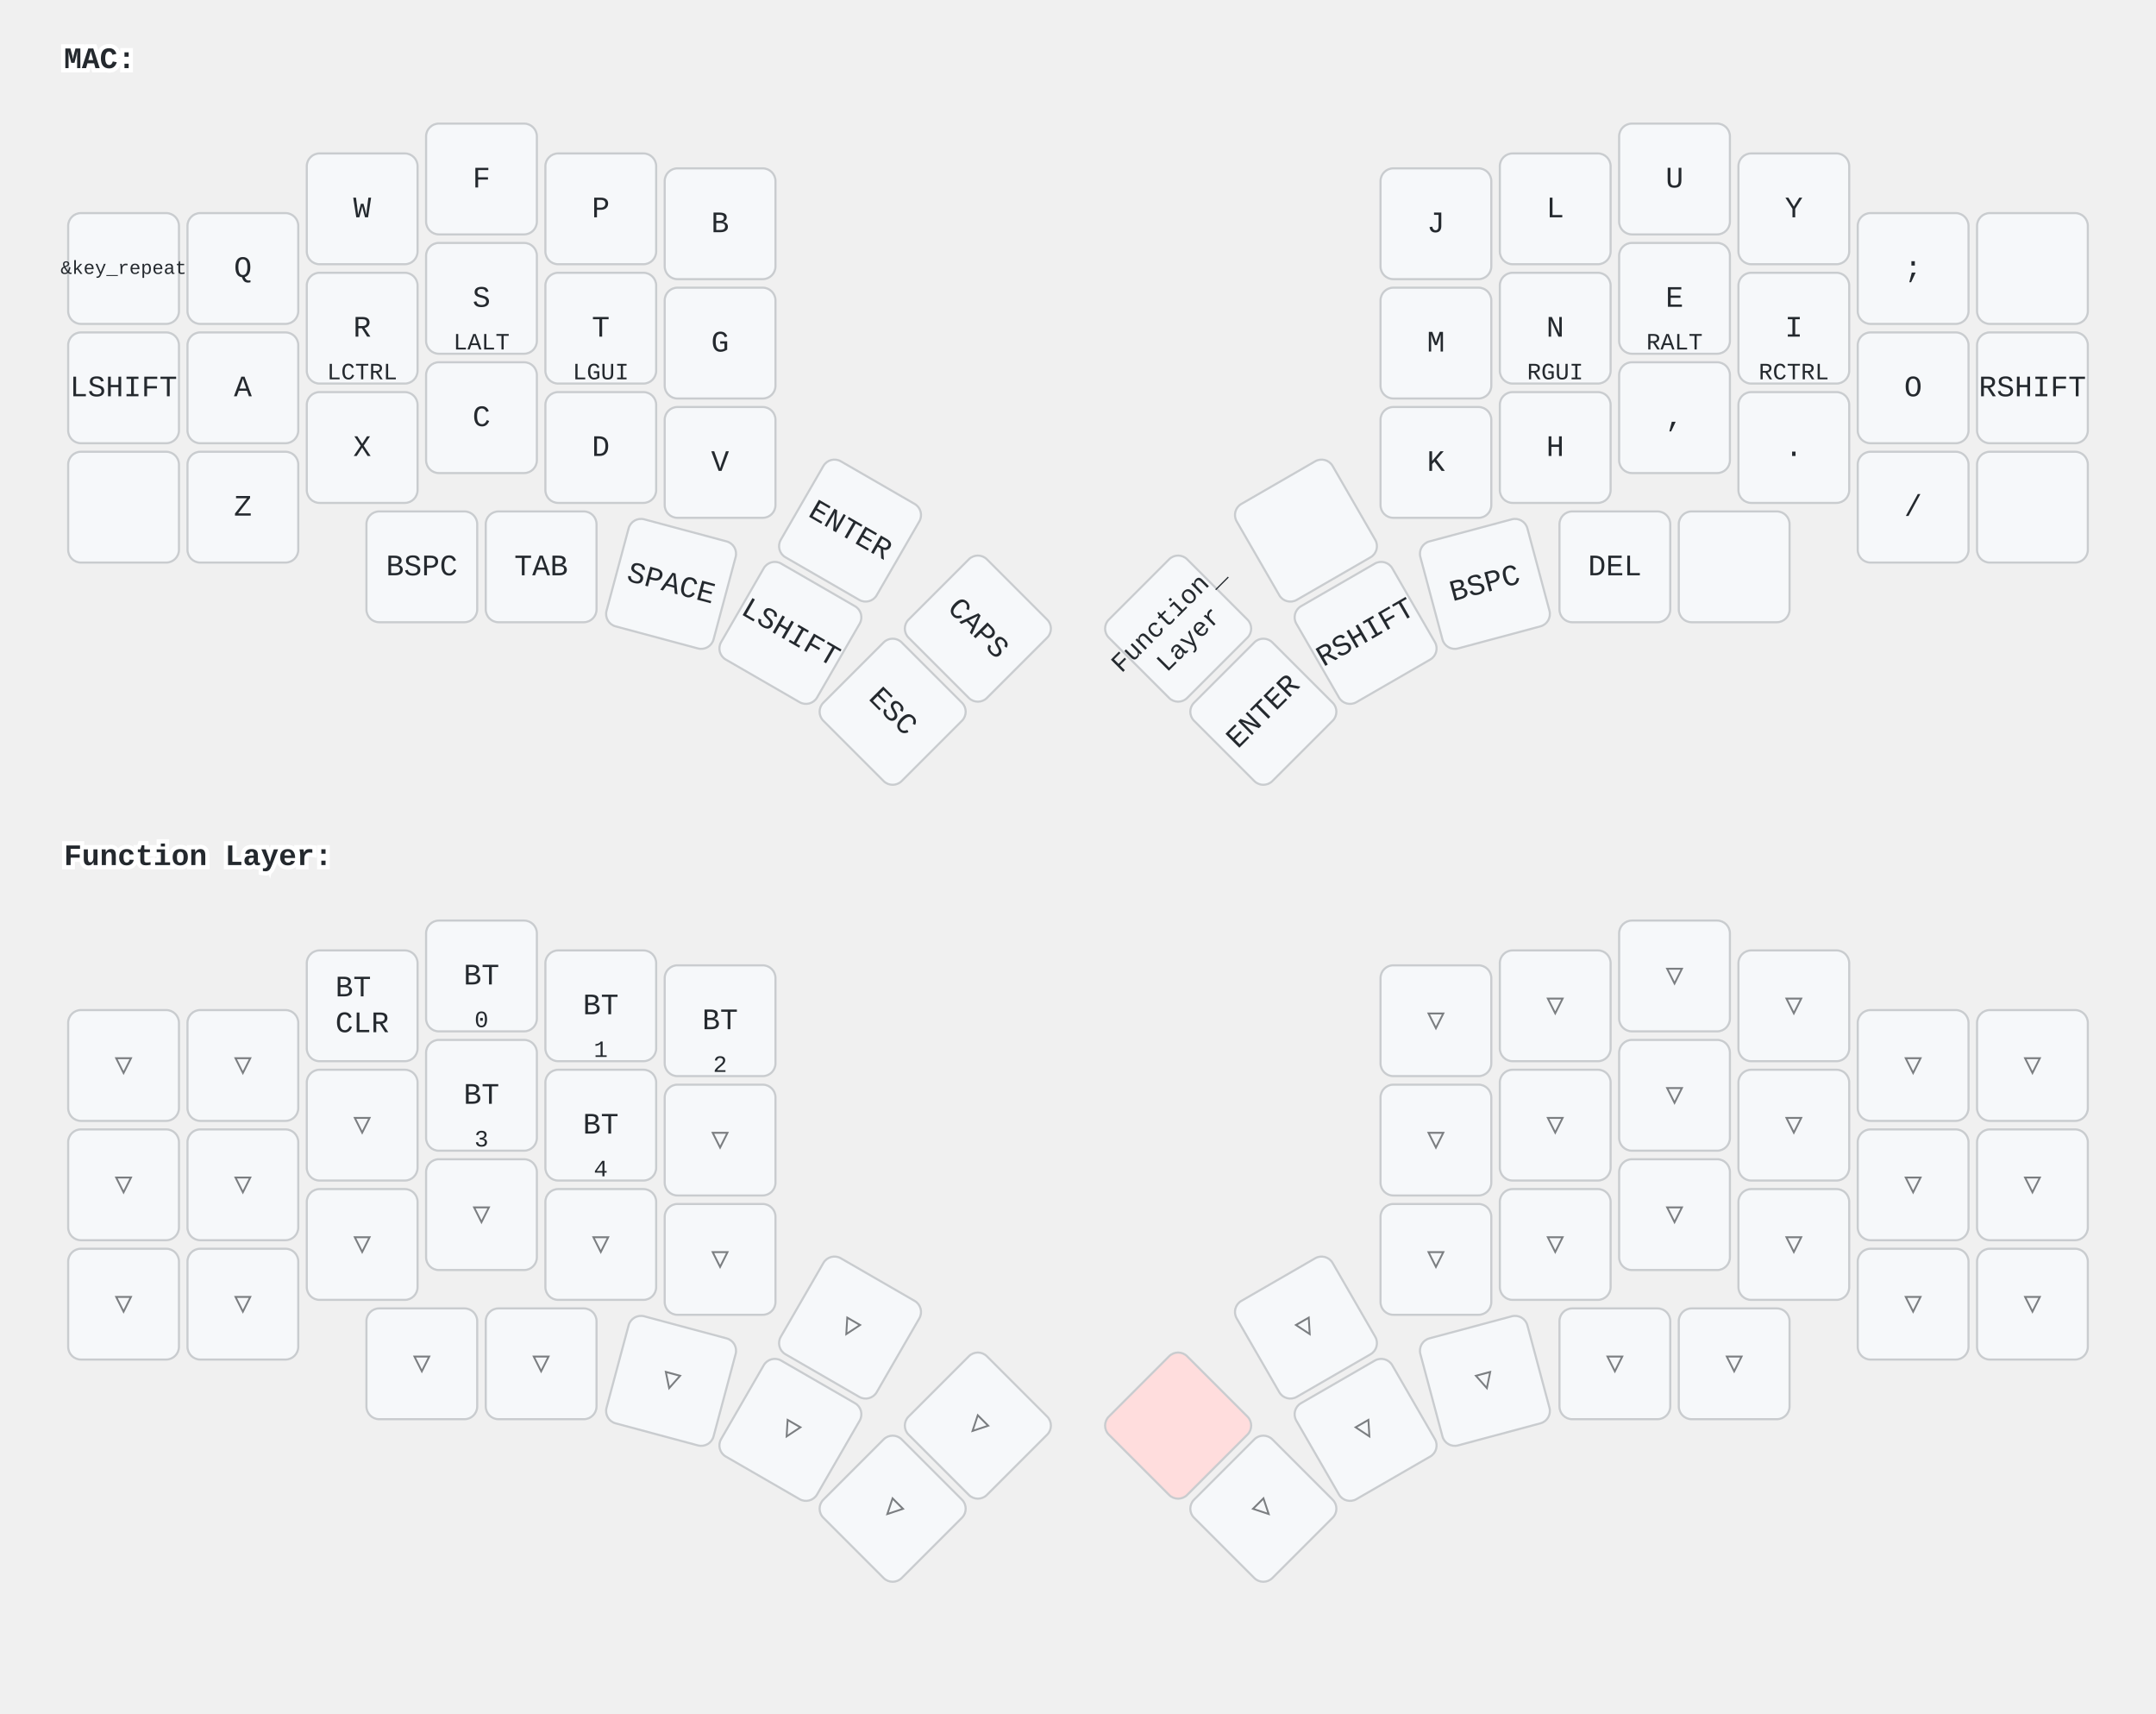
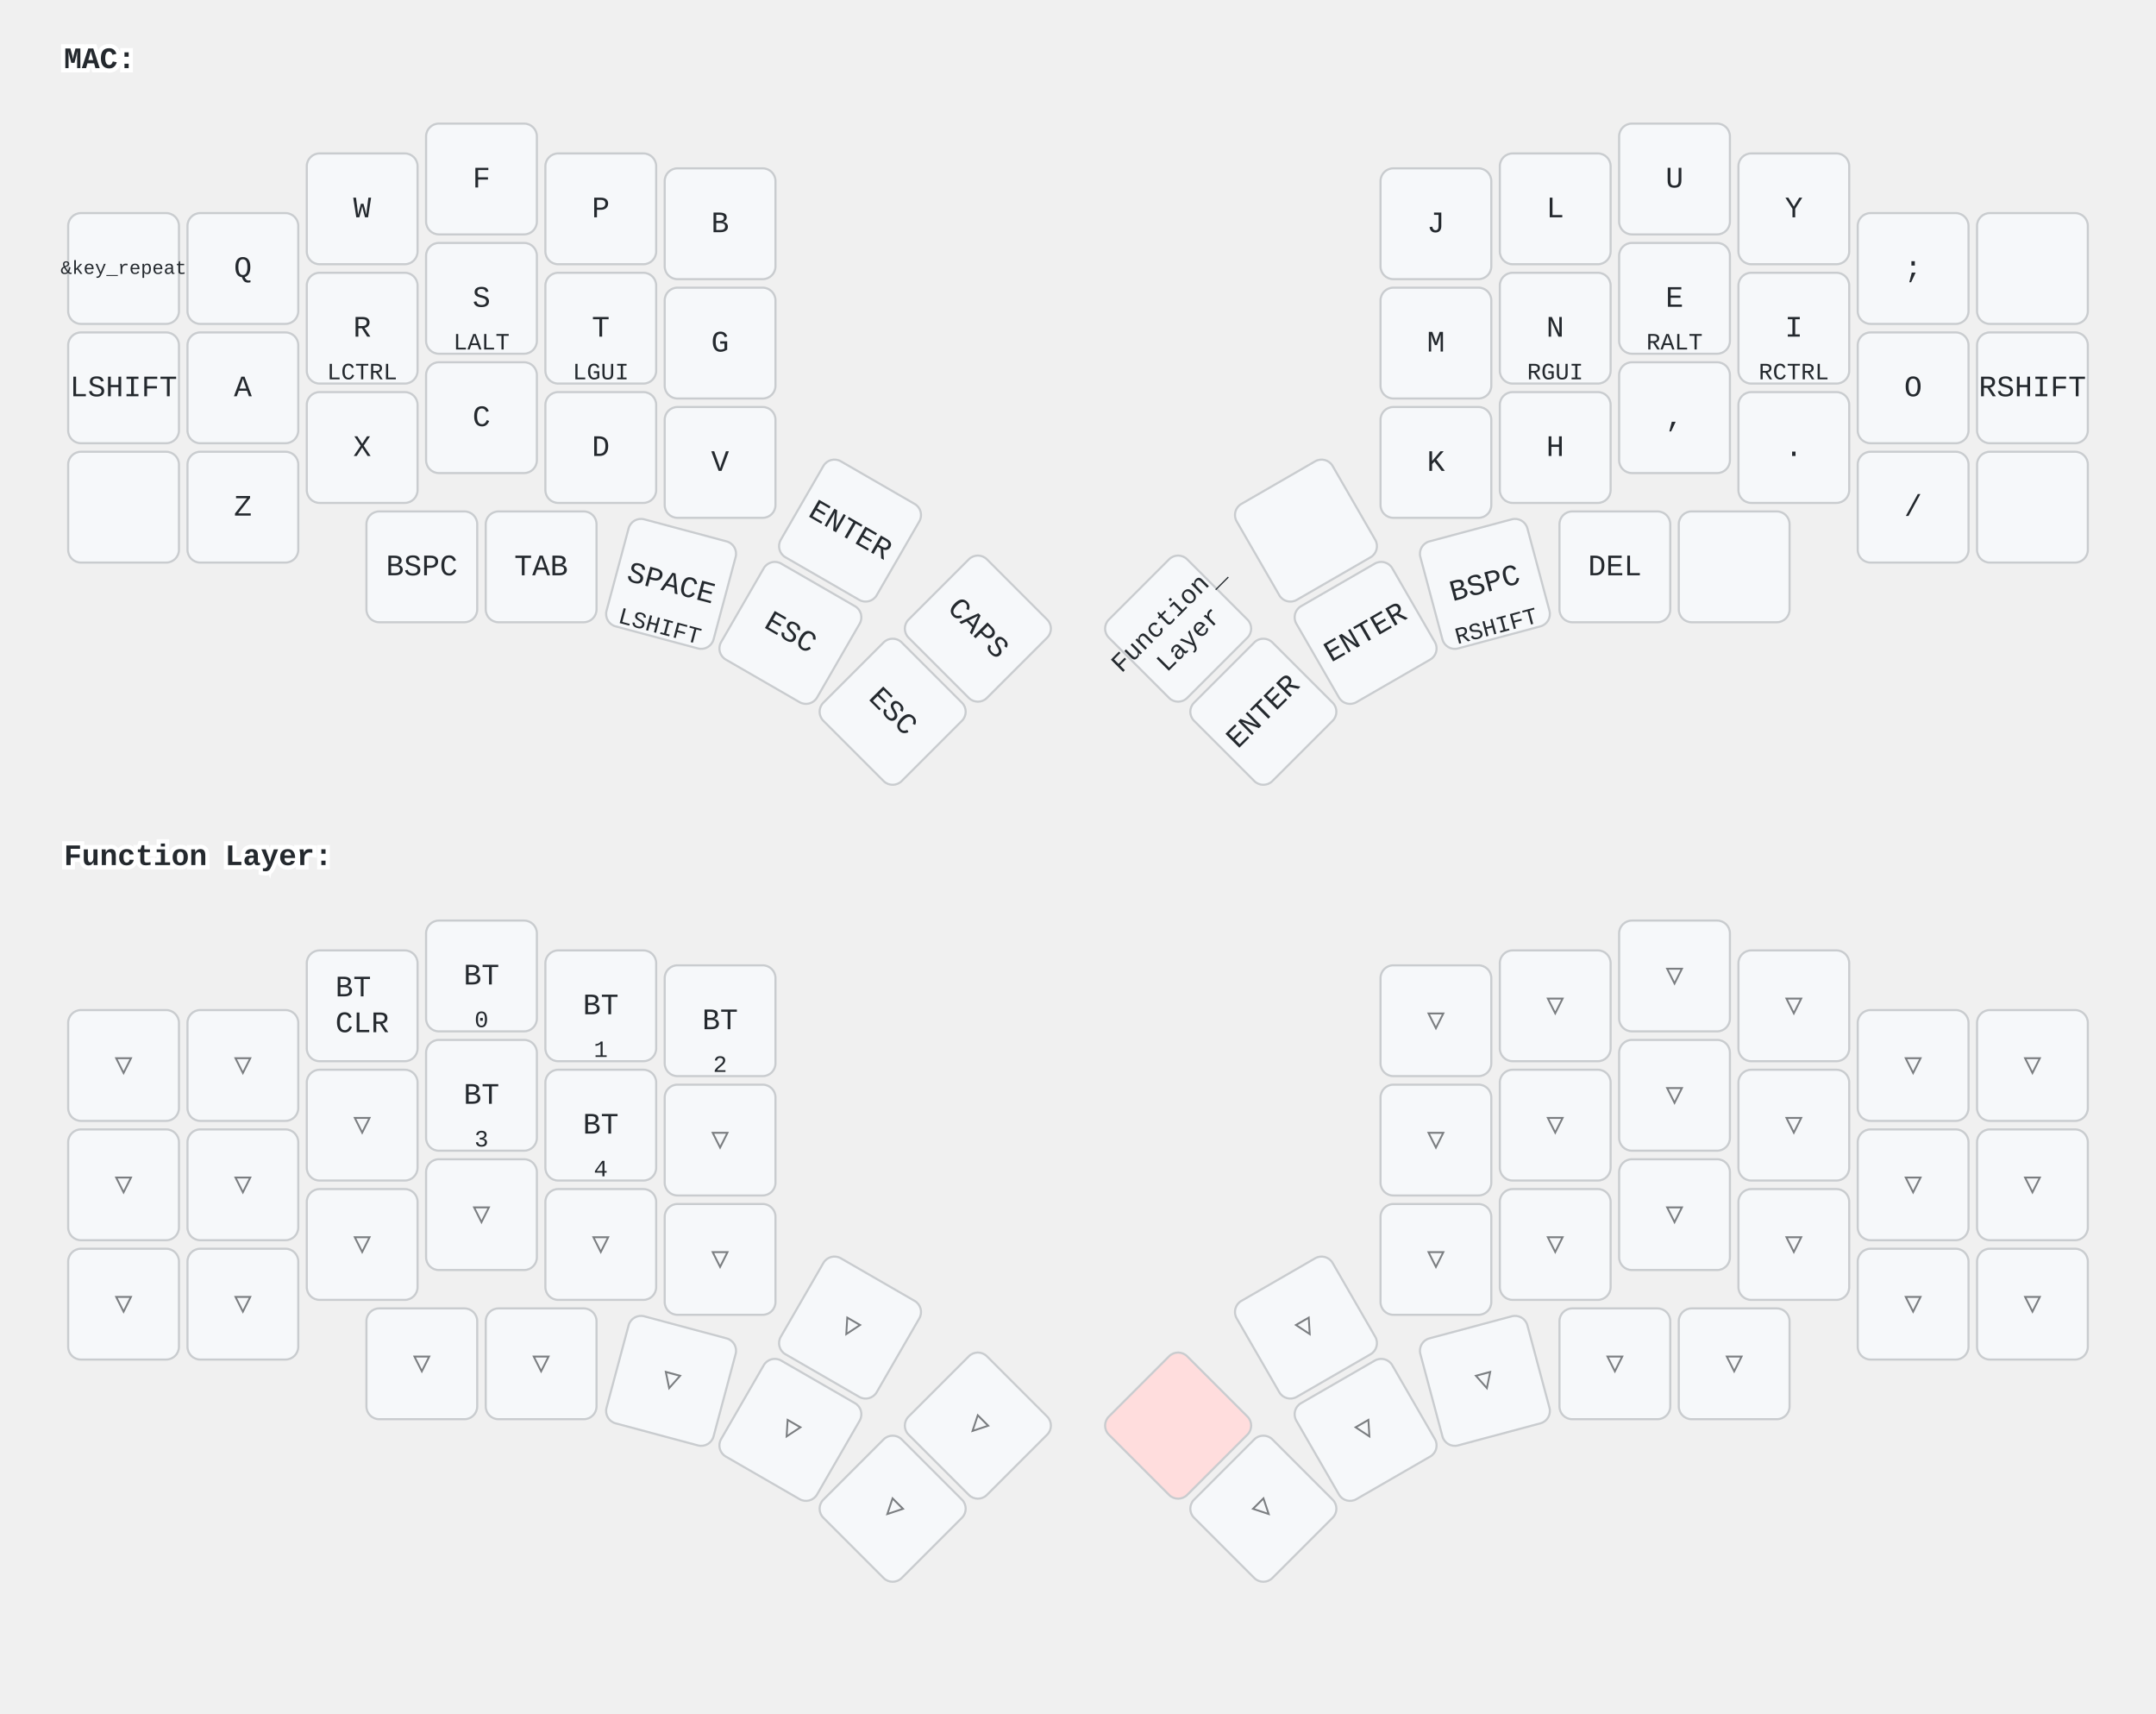
<svg xmlns="http://www.w3.org/2000/svg" width="1012" height="804" viewBox="0 0 1012 804" class="keymap">
  <style>/* inherit to force styles through use tags */
svg path {
    fill: inherit;
}

/* font and background color specifications */
svg.keymap {
    font-family: SFMono-Regular,Consolas,Liberation Mono,Menlo,monospace;
    font-size: 14px;
    font-kerning: normal;
    text-rendering: optimizeLegibility;
    fill: #24292e;
}

/* default key styling */
rect.key {
    fill: #f6f8fa;
}

rect.key, rect.combo {
    stroke: #c9cccf;
    stroke-width: 1;
}

/* default key side styling, only used is draw_key_sides is set */
rect.side {
    filter: brightness(90%);
}

/* color accent for combo boxes */
rect.combo, rect.combo-separate {
    fill: #cdf;
}

/* color accent for held keys */
rect.held, rect.combo.held {
    fill: #fdd;
}

/* color accent for ghost (optional) keys */
rect.ghost, rect.combo.ghost {
    stroke-dasharray: 4, 4;
    stroke-width: 2;
}

text {
    text-anchor: middle;
    dominant-baseline: middle;
}

/* styling for layer labels */
text.label {
    font-weight: bold;
    text-anchor: start;
    stroke: white;
    stroke-width: 4;
    paint-order: stroke;
}

/* styling for optional footer */
text.footer {
    text-anchor: end;
    dominant-baseline: auto;
    stroke: white;
    stroke-width: 4;
    paint-order: stroke;
}

/* styling for combo tap, and key non-tap label text */
text.combo, text.hold, text.shifted, text.left, text.right {
    font-size: 11px;
}

text.hold {
    text-anchor: middle;
    dominant-baseline: auto;
}

text.shifted {
    text-anchor: middle;
    dominant-baseline: hanging;
}

text.left {
    text-anchor: start;
}

text.right {
    text-anchor: end;
}

text.layer-activator {
    text-decoration: underline;
}

/* styling for hold/shifted label text in combo box */
text.combo.hold, text.combo.shifted, text.combo.left, text.combo.right {
    font-size: 8px;
}

/* lighter symbol for transparent keys */
text.trans {
    fill: #7b7e81;
}

/* styling for combo dendrons */
path.combo {
    stroke-width: 1;
    stroke: gray;
    fill: none;
}

/* Start Tabler Icons Cleanup */
/* cannot use height/width with glyphs */
.icon-tabler &gt; path {
    fill: inherit;
    stroke: inherit;
    stroke-width: 2;
}
/* hide tabler's default box */
.icon-tabler &gt; path[stroke="none"][fill="none"] {
    visibility: hidden;
}
/* End Tabler Icons Cleanup */
</style>
  <g transform="translate(30, 0)" class="layer-MAC">
    <text x="0" y="28" class="label" id="MAC">MAC:</text>
    <g transform="translate(0, 56)">
      <g transform="translate(28, 70)" class="key keypos-0">
        <rect rx="6" ry="6" x="-26" y="-26" width="52" height="52" class="key" />
        <text x="0" y="0" class="key tap">
          <tspan style="font-size: 64%">&amp;key_repeat</tspan>
        </text>
      </g>
      <g transform="translate(84, 70)" class="key keypos-1">
        <rect rx="6" ry="6" x="-26" y="-26" width="52" height="52" class="key" />
        <text x="0" y="0" class="key tap">Q</text>
      </g>
      <g transform="translate(140, 42)" class="key keypos-2">
        <rect rx="6" ry="6" x="-26" y="-26" width="52" height="52" class="key" />
        <text x="0" y="0" class="key tap">W</text>
      </g>
      <g transform="translate(196, 28)" class="key keypos-3">
        <rect rx="6" ry="6" x="-26" y="-26" width="52" height="52" class="key" />
        <text x="0" y="0" class="key tap">F</text>
      </g>
      <g transform="translate(252, 42)" class="key keypos-4">
        <rect rx="6" ry="6" x="-26" y="-26" width="52" height="52" class="key" />
        <text x="0" y="0" class="key tap">P</text>
      </g>
      <g transform="translate(308, 49)" class="key keypos-5">
        <rect rx="6" ry="6" x="-26" y="-26" width="52" height="52" class="key" />
        <text x="0" y="0" class="key tap">B</text>
      </g>
      <g transform="translate(644, 49)" class="key keypos-6">
        <rect rx="6" ry="6" x="-26" y="-26" width="52" height="52" class="key" />
        <text x="0" y="0" class="key tap">J</text>
      </g>
      <g transform="translate(700, 42)" class="key keypos-7">
        <rect rx="6" ry="6" x="-26" y="-26" width="52" height="52" class="key" />
        <text x="0" y="0" class="key tap">L</text>
      </g>
      <g transform="translate(756, 28)" class="key keypos-8">
        <rect rx="6" ry="6" x="-26" y="-26" width="52" height="52" class="key" />
        <text x="0" y="0" class="key tap">U</text>
      </g>
      <g transform="translate(812, 42)" class="key keypos-9">
        <rect rx="6" ry="6" x="-26" y="-26" width="52" height="52" class="key" />
        <text x="0" y="0" class="key tap">Y</text>
      </g>
      <g transform="translate(868, 70)" class="key keypos-10">
        <rect rx="6" ry="6" x="-26" y="-26" width="52" height="52" class="key" />
        <text x="0" y="0" class="key tap">;</text>
      </g>
      <g transform="translate(924, 70)" class="key keypos-11">
        <rect rx="6" ry="6" x="-26" y="-26" width="52" height="52" class="key" />
      </g>
      <g transform="translate(28, 126)" class="key keypos-12">
        <rect rx="6" ry="6" x="-26" y="-26" width="52" height="52" class="key" />
        <text x="0" y="0" class="key tap">LSHIFT</text>
      </g>
      <g transform="translate(84, 126)" class="key keypos-13">
        <rect rx="6" ry="6" x="-26" y="-26" width="52" height="52" class="key" />
        <text x="0" y="0" class="key tap">A</text>
      </g>
      <g transform="translate(140, 98)" class="key keypos-14">
        <rect rx="6" ry="6" x="-26" y="-26" width="52" height="52" class="key" />
        <text x="0" y="0" class="key tap">R</text>
        <text x="0" y="24" class="key hold">LCTRL</text>
      </g>
      <g transform="translate(196, 84)" class="key keypos-15">
        <rect rx="6" ry="6" x="-26" y="-26" width="52" height="52" class="key" />
        <text x="0" y="0" class="key tap">S</text>
        <text x="0" y="24" class="key hold">LALT</text>
      </g>
      <g transform="translate(252, 98)" class="key keypos-16">
        <rect rx="6" ry="6" x="-26" y="-26" width="52" height="52" class="key" />
        <text x="0" y="0" class="key tap">T</text>
        <text x="0" y="24" class="key hold">LGUI</text>
      </g>
      <g transform="translate(308, 105)" class="key keypos-17">
        <rect rx="6" ry="6" x="-26" y="-26" width="52" height="52" class="key" />
        <text x="0" y="0" class="key tap">G</text>
      </g>
      <g transform="translate(644, 105)" class="key keypos-18">
        <rect rx="6" ry="6" x="-26" y="-26" width="52" height="52" class="key" />
        <text x="0" y="0" class="key tap">M</text>
      </g>
      <g transform="translate(700, 98)" class="key keypos-19">
        <rect rx="6" ry="6" x="-26" y="-26" width="52" height="52" class="key" />
        <text x="0" y="0" class="key tap">N</text>
        <text x="0" y="24" class="key hold">RGUI</text>
      </g>
      <g transform="translate(756, 84)" class="key keypos-20">
        <rect rx="6" ry="6" x="-26" y="-26" width="52" height="52" class="key" />
        <text x="0" y="0" class="key tap">E</text>
        <text x="0" y="24" class="key hold">RALT</text>
      </g>
      <g transform="translate(812, 98)" class="key keypos-21">
        <rect rx="6" ry="6" x="-26" y="-26" width="52" height="52" class="key" />
        <text x="0" y="0" class="key tap">I</text>
        <text x="0" y="24" class="key hold">RCTRL</text>
      </g>
      <g transform="translate(868, 126)" class="key keypos-22">
        <rect rx="6" ry="6" x="-26" y="-26" width="52" height="52" class="key" />
        <text x="0" y="0" class="key tap">O</text>
      </g>
      <g transform="translate(924, 126)" class="key keypos-23">
        <rect rx="6" ry="6" x="-26" y="-26" width="52" height="52" class="key" />
        <text x="0" y="0" class="key tap">RSHIFT</text>
      </g>
      <g transform="translate(28, 182)" class="key keypos-24">
        <rect rx="6" ry="6" x="-26" y="-26" width="52" height="52" class="key" />
      </g>
      <g transform="translate(84, 182)" class="key keypos-25">
        <rect rx="6" ry="6" x="-26" y="-26" width="52" height="52" class="key" />
        <text x="0" y="0" class="key tap">Z</text>
      </g>
      <g transform="translate(140, 154)" class="key keypos-26">
        <rect rx="6" ry="6" x="-26" y="-26" width="52" height="52" class="key" />
        <text x="0" y="0" class="key tap">X</text>
      </g>
      <g transform="translate(196, 140)" class="key keypos-27">
        <rect rx="6" ry="6" x="-26" y="-26" width="52" height="52" class="key" />
        <text x="0" y="0" class="key tap">C</text>
      </g>
      <g transform="translate(252, 154)" class="key keypos-28">
        <rect rx="6" ry="6" x="-26" y="-26" width="52" height="52" class="key" />
        <text x="0" y="0" class="key tap">D</text>
      </g>
      <g transform="translate(308, 161)" class="key keypos-29">
        <rect rx="6" ry="6" x="-26" y="-26" width="52" height="52" class="key" />
        <text x="0" y="0" class="key tap">V</text>
      </g>
      <g transform="translate(369, 193) rotate(30.0)" class="key keypos-30">
        <rect rx="6" ry="6" x="-26" y="-26" width="52" height="52" class="key" />
        <text x="0" y="0" class="key tap">ENTER</text>
      </g>
      <g transform="translate(429, 239) rotate(45.0)" class="key keypos-31">
        <rect rx="6" ry="6" x="-26" y="-26" width="52" height="52" class="key" />
        <text x="0" y="0" class="key tap">CAPS</text>
      </g>
      <g transform="translate(523, 239) rotate(-45.0)" class="key keypos-32">
        <rect rx="6" ry="6" x="-26" y="-26" width="52" height="52" class="key" />
        <a href="#Function-Layer">
          <text x="0" y="0" class="key tap layer-activator">
            <tspan x="0" dy="-0.6em" style="font-size: 88%">Function</tspan>
            <tspan x="0" dy="1.2em" style="font-size: 88%">Layer</tspan>
          </text>
        </a>
      </g>
      <g transform="translate(583, 193) rotate(-30.0)" class="key keypos-33">
        <rect rx="6" ry="6" x="-26" y="-26" width="52" height="52" class="key" />
      </g>
      <g transform="translate(644, 161)" class="key keypos-34">
        <rect rx="6" ry="6" x="-26" y="-26" width="52" height="52" class="key" />
        <text x="0" y="0" class="key tap">K</text>
      </g>
      <g transform="translate(700, 154)" class="key keypos-35">
        <rect rx="6" ry="6" x="-26" y="-26" width="52" height="52" class="key" />
        <text x="0" y="0" class="key tap">H</text>
      </g>
      <g transform="translate(756, 140)" class="key keypos-36">
        <rect rx="6" ry="6" x="-26" y="-26" width="52" height="52" class="key" />
        <text x="0" y="0" class="key tap">,</text>
      </g>
      <g transform="translate(812, 154)" class="key keypos-37">
        <rect rx="6" ry="6" x="-26" y="-26" width="52" height="52" class="key" />
        <text x="0" y="0" class="key tap">.</text>
      </g>
      <g transform="translate(868, 182)" class="key keypos-38">
        <rect rx="6" ry="6" x="-26" y="-26" width="52" height="52" class="key" />
        <text x="0" y="0" class="key tap">/</text>
      </g>
      <g transform="translate(924, 182)" class="key keypos-39">
        <rect rx="6" ry="6" x="-26" y="-26" width="52" height="52" class="key" />
      </g>
      <g transform="translate(168, 210)" class="key keypos-40">
        <rect rx="6" ry="6" x="-26" y="-26" width="52" height="52" class="key" />
        <text x="0" y="0" class="key tap">BSPC</text>
      </g>
      <g transform="translate(224, 210)" class="key keypos-41">
        <rect rx="6" ry="6" x="-26" y="-26" width="52" height="52" class="key" />
        <text x="0" y="0" class="key tap">TAB</text>
      </g>
      <g transform="translate(285, 218) rotate(15.0)" class="key keypos-42">
        <rect rx="6" ry="6" x="-26" y="-26" width="52" height="52" class="key" />
        <text x="0" y="0" class="key tap">SPACE</text>
+         <text x="0" y="24" class="key hold">LSHIFT</text>
      </g>
      <g transform="translate(341, 241) rotate(30.0)" class="key keypos-43">
        <rect rx="6" ry="6" x="-26" y="-26" width="52" height="52" class="key" />
-         <text x="0" y="0" class="key tap">LSHIFT</text>
+         <text x="0" y="0" class="key tap">ESC</text>
      </g>
      <g transform="translate(389, 278) rotate(45.0)" class="key keypos-44">
        <rect rx="6" ry="6" x="-26" y="-26" width="52" height="52" class="key" />
        <text x="0" y="0" class="key tap">ESC</text>
      </g>
      <g transform="translate(563, 278) rotate(-45.0)" class="key keypos-45">
        <rect rx="6" ry="6" x="-26" y="-26" width="52" height="52" class="key" />
        <text x="0" y="0" class="key tap">ENTER</text>
      </g>
      <g transform="translate(611, 241) rotate(-30.0)" class="key keypos-46">
        <rect rx="6" ry="6" x="-26" y="-26" width="52" height="52" class="key" />
-         <text x="0" y="0" class="key tap">RSHIFT</text>
+         <text x="0" y="0" class="key tap">ENTER</text>
      </g>
      <g transform="translate(667, 218) rotate(-15.0)" class="key keypos-47">
        <rect rx="6" ry="6" x="-26" y="-26" width="52" height="52" class="key" />
        <text x="0" y="0" class="key tap">BSPC</text>
+         <text x="0" y="24" class="key hold">RSHIFT</text>
      </g>
      <g transform="translate(728, 210)" class="key keypos-48">
        <rect rx="6" ry="6" x="-26" y="-26" width="52" height="52" class="key" />
        <text x="0" y="0" class="key tap">DEL</text>
      </g>
      <g transform="translate(784, 210)" class="key keypos-49">
        <rect rx="6" ry="6" x="-26" y="-26" width="52" height="52" class="key" />
      </g>
    </g>
  </g>
  <g transform="translate(30, 374)" class="layer-Function Layer">
    <text x="0" y="28" class="label" id="Function-Layer">Function Layer:</text>
    <g transform="translate(0, 56)">
      <g transform="translate(28, 70)" class="key trans keypos-0">
        <rect rx="6" ry="6" x="-26" y="-26" width="52" height="52" class="key trans" />
        <text x="0" y="0" class="key trans tap">▽</text>
      </g>
      <g transform="translate(84, 70)" class="key trans keypos-1">
        <rect rx="6" ry="6" x="-26" y="-26" width="52" height="52" class="key trans" />
        <text x="0" y="0" class="key trans tap">▽</text>
      </g>
      <g transform="translate(140, 42)" class="key keypos-2">
        <rect rx="6" ry="6" x="-26" y="-26" width="52" height="52" class="key" />
        <text x="0" y="0" class="key tap">
          <tspan x="0" dy="-0.6em">BT</tspan>
          <tspan x="0" dy="1.2em">CLR</tspan>
        </text>
      </g>
      <g transform="translate(196, 28)" class="key keypos-3">
        <rect rx="6" ry="6" x="-26" y="-26" width="52" height="52" class="key" />
        <text x="0" y="0" class="key tap">BT</text>
        <text x="0" y="24" class="key hold">0</text>
      </g>
      <g transform="translate(252, 42)" class="key keypos-4">
        <rect rx="6" ry="6" x="-26" y="-26" width="52" height="52" class="key" />
        <text x="0" y="0" class="key tap">BT</text>
        <text x="0" y="24" class="key hold">1</text>
      </g>
      <g transform="translate(308, 49)" class="key keypos-5">
        <rect rx="6" ry="6" x="-26" y="-26" width="52" height="52" class="key" />
        <text x="0" y="0" class="key tap">BT</text>
        <text x="0" y="24" class="key hold">2</text>
      </g>
      <g transform="translate(644, 49)" class="key trans keypos-6">
        <rect rx="6" ry="6" x="-26" y="-26" width="52" height="52" class="key trans" />
        <text x="0" y="0" class="key trans tap">▽</text>
      </g>
      <g transform="translate(700, 42)" class="key trans keypos-7">
        <rect rx="6" ry="6" x="-26" y="-26" width="52" height="52" class="key trans" />
        <text x="0" y="0" class="key trans tap">▽</text>
      </g>
      <g transform="translate(756, 28)" class="key trans keypos-8">
        <rect rx="6" ry="6" x="-26" y="-26" width="52" height="52" class="key trans" />
        <text x="0" y="0" class="key trans tap">▽</text>
      </g>
      <g transform="translate(812, 42)" class="key trans keypos-9">
        <rect rx="6" ry="6" x="-26" y="-26" width="52" height="52" class="key trans" />
        <text x="0" y="0" class="key trans tap">▽</text>
      </g>
      <g transform="translate(868, 70)" class="key trans keypos-10">
        <rect rx="6" ry="6" x="-26" y="-26" width="52" height="52" class="key trans" />
        <text x="0" y="0" class="key trans tap">▽</text>
      </g>
      <g transform="translate(924, 70)" class="key trans keypos-11">
        <rect rx="6" ry="6" x="-26" y="-26" width="52" height="52" class="key trans" />
        <text x="0" y="0" class="key trans tap">▽</text>
      </g>
      <g transform="translate(28, 126)" class="key trans keypos-12">
        <rect rx="6" ry="6" x="-26" y="-26" width="52" height="52" class="key trans" />
        <text x="0" y="0" class="key trans tap">▽</text>
      </g>
      <g transform="translate(84, 126)" class="key trans keypos-13">
        <rect rx="6" ry="6" x="-26" y="-26" width="52" height="52" class="key trans" />
        <text x="0" y="0" class="key trans tap">▽</text>
      </g>
      <g transform="translate(140, 98)" class="key trans keypos-14">
        <rect rx="6" ry="6" x="-26" y="-26" width="52" height="52" class="key trans" />
        <text x="0" y="0" class="key trans tap">▽</text>
      </g>
      <g transform="translate(196, 84)" class="key keypos-15">
        <rect rx="6" ry="6" x="-26" y="-26" width="52" height="52" class="key" />
        <text x="0" y="0" class="key tap">BT</text>
        <text x="0" y="24" class="key hold">3</text>
      </g>
      <g transform="translate(252, 98)" class="key keypos-16">
        <rect rx="6" ry="6" x="-26" y="-26" width="52" height="52" class="key" />
        <text x="0" y="0" class="key tap">BT</text>
        <text x="0" y="24" class="key hold">4</text>
      </g>
      <g transform="translate(308, 105)" class="key trans keypos-17">
        <rect rx="6" ry="6" x="-26" y="-26" width="52" height="52" class="key trans" />
        <text x="0" y="0" class="key trans tap">▽</text>
      </g>
      <g transform="translate(644, 105)" class="key trans keypos-18">
        <rect rx="6" ry="6" x="-26" y="-26" width="52" height="52" class="key trans" />
        <text x="0" y="0" class="key trans tap">▽</text>
      </g>
      <g transform="translate(700, 98)" class="key trans keypos-19">
        <rect rx="6" ry="6" x="-26" y="-26" width="52" height="52" class="key trans" />
        <text x="0" y="0" class="key trans tap">▽</text>
      </g>
      <g transform="translate(756, 84)" class="key trans keypos-20">
        <rect rx="6" ry="6" x="-26" y="-26" width="52" height="52" class="key trans" />
        <text x="0" y="0" class="key trans tap">▽</text>
      </g>
      <g transform="translate(812, 98)" class="key trans keypos-21">
        <rect rx="6" ry="6" x="-26" y="-26" width="52" height="52" class="key trans" />
        <text x="0" y="0" class="key trans tap">▽</text>
      </g>
      <g transform="translate(868, 126)" class="key trans keypos-22">
        <rect rx="6" ry="6" x="-26" y="-26" width="52" height="52" class="key trans" />
        <text x="0" y="0" class="key trans tap">▽</text>
      </g>
      <g transform="translate(924, 126)" class="key trans keypos-23">
        <rect rx="6" ry="6" x="-26" y="-26" width="52" height="52" class="key trans" />
        <text x="0" y="0" class="key trans tap">▽</text>
      </g>
      <g transform="translate(28, 182)" class="key trans keypos-24">
        <rect rx="6" ry="6" x="-26" y="-26" width="52" height="52" class="key trans" />
        <text x="0" y="0" class="key trans tap">▽</text>
      </g>
      <g transform="translate(84, 182)" class="key trans keypos-25">
        <rect rx="6" ry="6" x="-26" y="-26" width="52" height="52" class="key trans" />
        <text x="0" y="0" class="key trans tap">▽</text>
      </g>
      <g transform="translate(140, 154)" class="key trans keypos-26">
        <rect rx="6" ry="6" x="-26" y="-26" width="52" height="52" class="key trans" />
        <text x="0" y="0" class="key trans tap">▽</text>
      </g>
      <g transform="translate(196, 140)" class="key trans keypos-27">
        <rect rx="6" ry="6" x="-26" y="-26" width="52" height="52" class="key trans" />
        <text x="0" y="0" class="key trans tap">▽</text>
      </g>
      <g transform="translate(252, 154)" class="key trans keypos-28">
        <rect rx="6" ry="6" x="-26" y="-26" width="52" height="52" class="key trans" />
        <text x="0" y="0" class="key trans tap">▽</text>
      </g>
      <g transform="translate(308, 161)" class="key trans keypos-29">
        <rect rx="6" ry="6" x="-26" y="-26" width="52" height="52" class="key trans" />
        <text x="0" y="0" class="key trans tap">▽</text>
      </g>
      <g transform="translate(369, 193) rotate(30.0)" class="key trans keypos-30">
        <rect rx="6" ry="6" x="-26" y="-26" width="52" height="52" class="key trans" />
        <text x="0" y="0" class="key trans tap">▽</text>
      </g>
      <g transform="translate(429, 239) rotate(45.0)" class="key trans keypos-31">
        <rect rx="6" ry="6" x="-26" y="-26" width="52" height="52" class="key trans" />
        <text x="0" y="0" class="key trans tap">▽</text>
      </g>
      <g transform="translate(523, 239) rotate(-45.0)" class="key held keypos-32">
        <rect rx="6" ry="6" x="-26" y="-26" width="52" height="52" class="key held" />
      </g>
      <g transform="translate(583, 193) rotate(-30.0)" class="key trans keypos-33">
        <rect rx="6" ry="6" x="-26" y="-26" width="52" height="52" class="key trans" />
        <text x="0" y="0" class="key trans tap">▽</text>
      </g>
      <g transform="translate(644, 161)" class="key trans keypos-34">
        <rect rx="6" ry="6" x="-26" y="-26" width="52" height="52" class="key trans" />
        <text x="0" y="0" class="key trans tap">▽</text>
      </g>
      <g transform="translate(700, 154)" class="key trans keypos-35">
        <rect rx="6" ry="6" x="-26" y="-26" width="52" height="52" class="key trans" />
        <text x="0" y="0" class="key trans tap">▽</text>
      </g>
      <g transform="translate(756, 140)" class="key trans keypos-36">
        <rect rx="6" ry="6" x="-26" y="-26" width="52" height="52" class="key trans" />
        <text x="0" y="0" class="key trans tap">▽</text>
      </g>
      <g transform="translate(812, 154)" class="key trans keypos-37">
        <rect rx="6" ry="6" x="-26" y="-26" width="52" height="52" class="key trans" />
        <text x="0" y="0" class="key trans tap">▽</text>
      </g>
      <g transform="translate(868, 182)" class="key trans keypos-38">
        <rect rx="6" ry="6" x="-26" y="-26" width="52" height="52" class="key trans" />
        <text x="0" y="0" class="key trans tap">▽</text>
      </g>
      <g transform="translate(924, 182)" class="key trans keypos-39">
        <rect rx="6" ry="6" x="-26" y="-26" width="52" height="52" class="key trans" />
        <text x="0" y="0" class="key trans tap">▽</text>
      </g>
      <g transform="translate(168, 210)" class="key trans keypos-40">
        <rect rx="6" ry="6" x="-26" y="-26" width="52" height="52" class="key trans" />
        <text x="0" y="0" class="key trans tap">▽</text>
      </g>
      <g transform="translate(224, 210)" class="key trans keypos-41">
        <rect rx="6" ry="6" x="-26" y="-26" width="52" height="52" class="key trans" />
        <text x="0" y="0" class="key trans tap">▽</text>
      </g>
      <g transform="translate(285, 218) rotate(15.0)" class="key trans keypos-42">
        <rect rx="6" ry="6" x="-26" y="-26" width="52" height="52" class="key trans" />
        <text x="0" y="0" class="key trans tap">▽</text>
      </g>
      <g transform="translate(341, 241) rotate(30.0)" class="key trans keypos-43">
        <rect rx="6" ry="6" x="-26" y="-26" width="52" height="52" class="key trans" />
        <text x="0" y="0" class="key trans tap">▽</text>
      </g>
      <g transform="translate(389, 278) rotate(45.0)" class="key trans keypos-44">
        <rect rx="6" ry="6" x="-26" y="-26" width="52" height="52" class="key trans" />
        <text x="0" y="0" class="key trans tap">▽</text>
      </g>
      <g transform="translate(563, 278) rotate(-45.0)" class="key trans keypos-45">
        <rect rx="6" ry="6" x="-26" y="-26" width="52" height="52" class="key trans" />
        <text x="0" y="0" class="key trans tap">▽</text>
      </g>
      <g transform="translate(611, 241) rotate(-30.0)" class="key trans keypos-46">
        <rect rx="6" ry="6" x="-26" y="-26" width="52" height="52" class="key trans" />
        <text x="0" y="0" class="key trans tap">▽</text>
      </g>
      <g transform="translate(667, 218) rotate(-15.0)" class="key trans keypos-47">
        <rect rx="6" ry="6" x="-26" y="-26" width="52" height="52" class="key trans" />
        <text x="0" y="0" class="key trans tap">▽</text>
      </g>
      <g transform="translate(728, 210)" class="key trans keypos-48">
        <rect rx="6" ry="6" x="-26" y="-26" width="52" height="52" class="key trans" />
        <text x="0" y="0" class="key trans tap">▽</text>
      </g>
      <g transform="translate(784, 210)" class="key trans keypos-49">
        <rect rx="6" ry="6" x="-26" y="-26" width="52" height="52" class="key trans" />
        <text x="0" y="0" class="key trans tap">▽</text>
      </g>
    </g>
  </g>
</svg>
